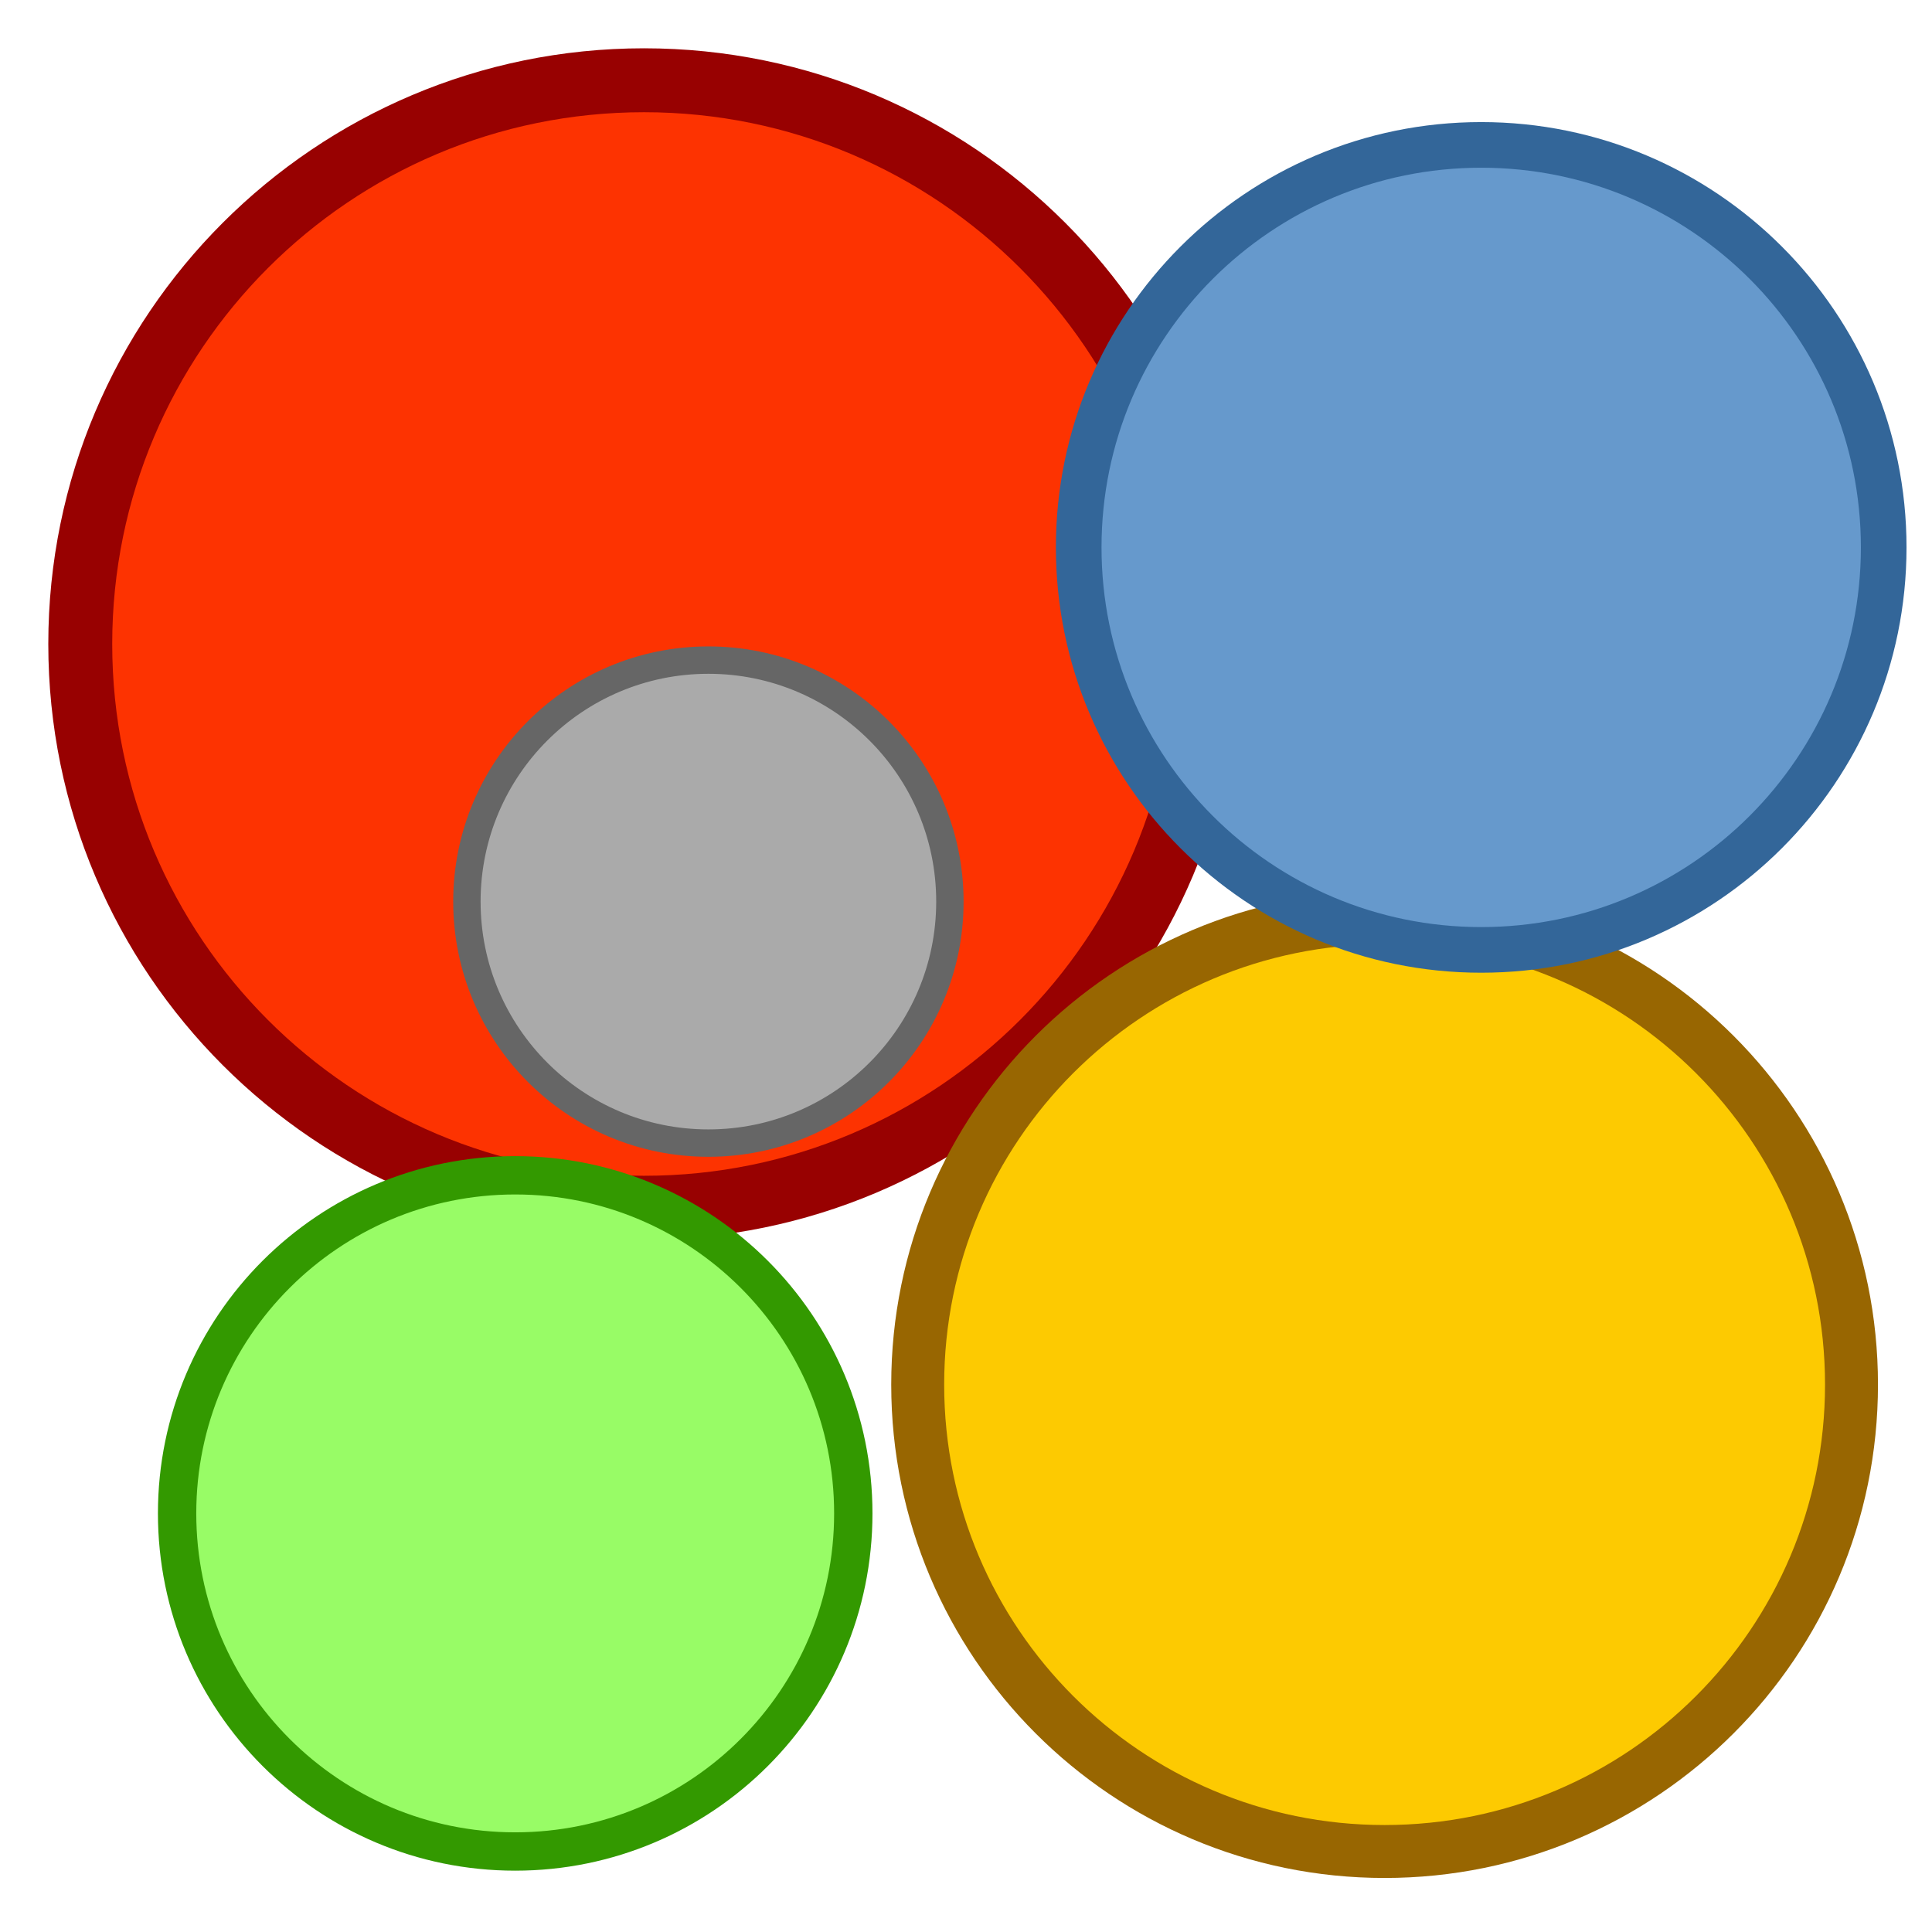
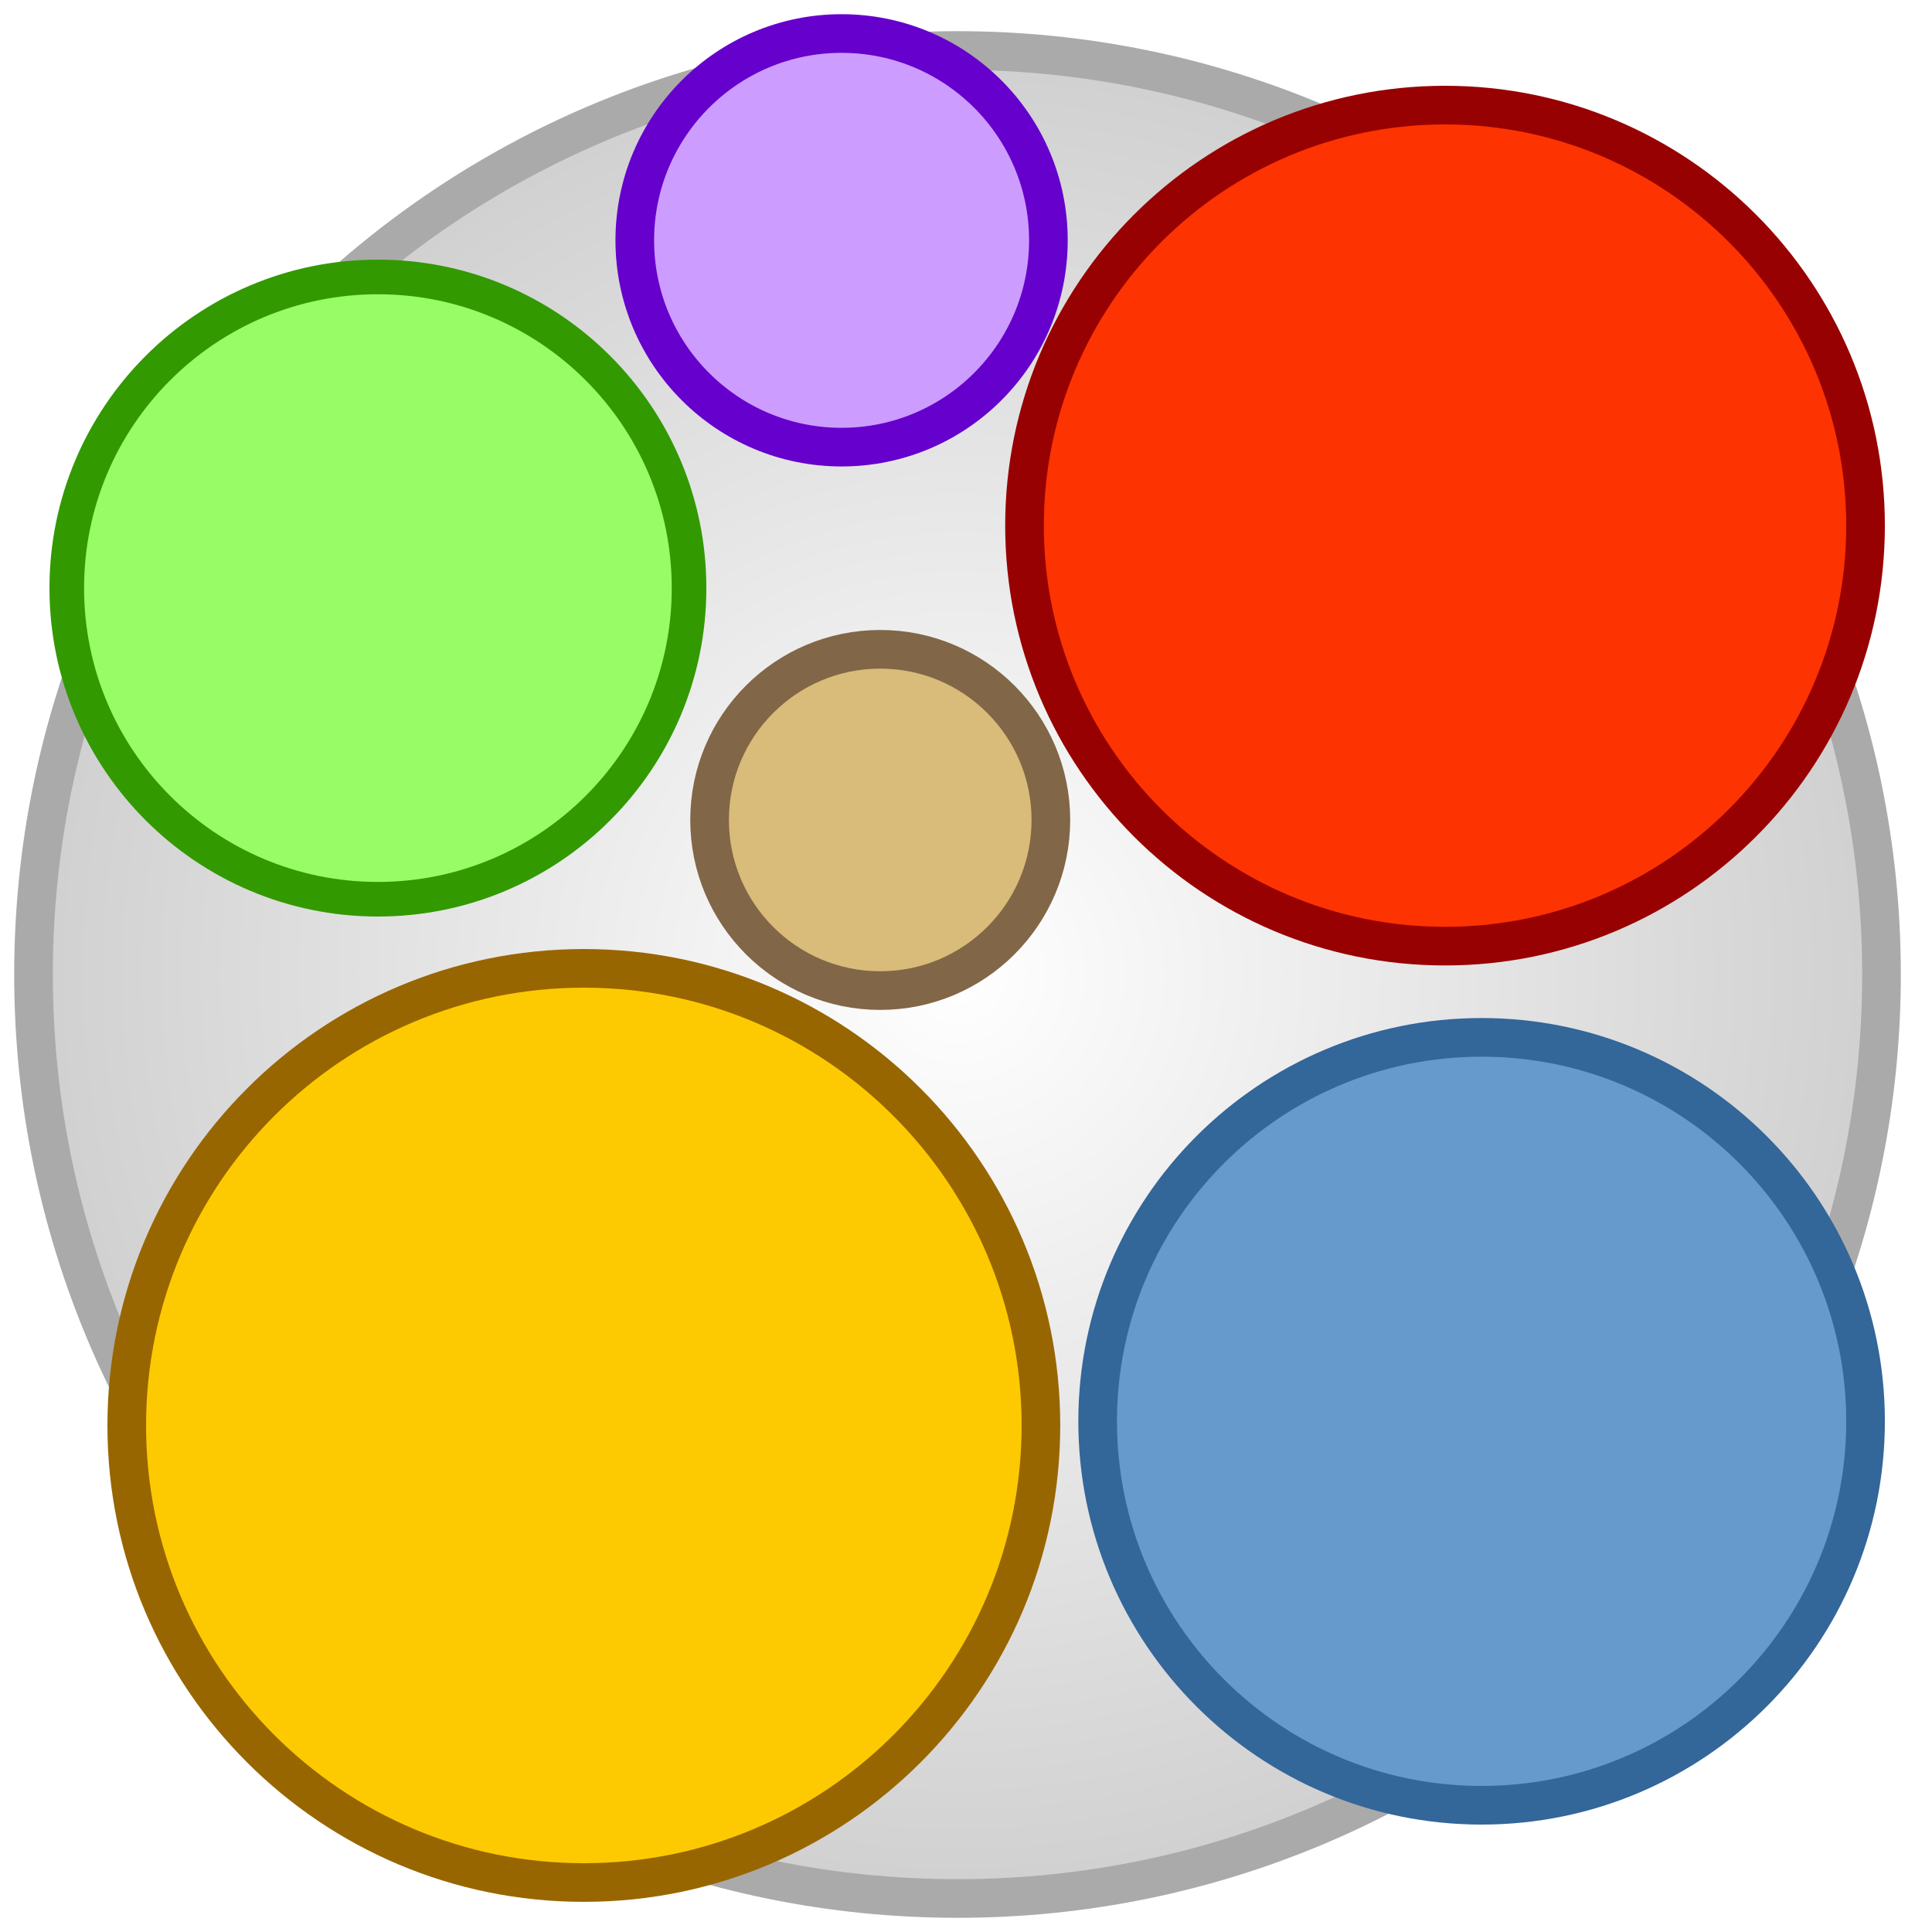
- <svg xmlns="http://www.w3.org/2000/svg" width="300" height="300" id="svg2" version="1.1">
-   <defs id="defs4" />
-   <g id="layer1" transform="translate(0,-752.3622)">
-     <path style="fill:#fd3301;fill-opacity:1;stroke:#980101;stroke-width:7.087;stroke-linecap:butt;stroke-linejoin:round;stroke-miterlimit:4;stroke-opacity:1;stroke-dasharray:none;stroke-dashoffset:0" id="path3006" d="m 140,77.5 a 62.5,62.5 0 1 1 -125,0 62.5,62.5 0 1 1 125,0 z" transform="matrix(1.400596,0,0,1.400596,-8.546198,743.816)" />
-     <path style="fill:#98fc66;fill-opacity:1;stroke:#339900;stroke-width:7.087;stroke-linecap:butt;stroke-linejoin:round;stroke-miterlimit:4;stroke-opacity:1;stroke-dasharray:none;stroke-dashoffset:0" id="path3010" d="m 140,77.5 a 62.5,62.5 0 1 1 -125,0 62.5,62.5 0 1 1 125,0 z" transform="matrix(0.84,0,0,0.84,14.9,922.2622)" />
-     <path style="fill:#fdca01;fill-opacity:1;stroke:#986601;stroke-width:7.087;stroke-linecap:butt;stroke-linejoin:round;stroke-miterlimit:4;stroke-opacity:1;stroke-dasharray:none;stroke-dashoffset:0" id="path3012" d="m 140,77.5 a 62.5,62.5 0 1 1 -125,0 62.5,62.5 0 1 1 125,0 z" transform="matrix(1.16,0,0,1.16,125.1,877.4622)" />
-     <path transform="translate(152.5,759.8622)" d="m 140,77.5 a 62.5,62.5 0 1 1 -125,0 62.5,62.5 0 1 1 125,0 z" id="path3008" style="fill:#6699cc;fill-opacity:1;stroke:#336699;stroke-width:7.087;stroke-linecap:butt;stroke-linejoin:round;stroke-miterlimit:4;stroke-opacity:1;stroke-dasharray:none;stroke-dashoffset:0" />
-     <path transform="matrix(0.6,0,0,0.6,63.5,845.8622)" d="m 140,77.5 a 62.5,62.5 0 1 1 -125,0 62.5,62.5 0 1 1 125,0 z" id="path3014" style="fill:#aaaaaa;fill-opacity:1;stroke:#666666;stroke-width:7.087;stroke-linecap:butt;stroke-linejoin:round;stroke-miterlimit:4;stroke-opacity:1;stroke-dasharray:none;stroke-dashoffset:0" />
+ <svg xmlns="http://www.w3.org/2000/svg" xmlns:xlink="http://www.w3.org/1999/xlink" width="50" height="50" id="svg2" version="1.1">
+   <defs id="defs4">
+     <linearGradient id="linearGradient3786">
+       <stop style="stop-color:#ffffff;stop-opacity:1;" offset="0" id="stop3788" />
+       <stop style="stop-color:#cfcfcf;stop-opacity:1;" offset="1" id="stop3790" />
+     </linearGradient>
+     <radialGradient xlink:href="#linearGradient3786" id="radialGradient3792" cx="77.5" cy="77.5" fx="77.5" fy="77.5" r="63.807" gradientUnits="userSpaceOnUse" spreadMethod="pad" />
+   </defs>
+   <g id="layer1" transform="translate(0,-1002.362)">
+     <path transform="matrix(0,0.3826059,-0.3826059,0,54.43225,997.9299)" d="m 140,77.5 a 62.5,62.5 0 1 1 -125,0 62.5,62.5 0 1 1 125,0 z" id="path2988" style="fill:url(#radialGradient3792);fill-opacity:1;stroke:#aaaaaa;stroke-width:2.614;stroke-linecap:butt;stroke-linejoin:round;stroke-miterlimit:4;stroke-opacity:1;stroke-dasharray:none;stroke-dashoffset:0" />
+     <path style="fill:#fd3301;fill-opacity:1;stroke:#980101;stroke-width:5.743;stroke-linecap:butt;stroke-linejoin:round;stroke-miterlimit:4;stroke-opacity:1;stroke-dasharray:none;stroke-dashoffset:0" id="path3006" d="m 140,77.5 a 62.5,62.5 0 1 1 -125,0 62.5,62.5 0 1 1 125,0 z" transform="matrix(0,0.1741282,-0.1741285,0,50.8922,1002.47)" />
+     <path transform="matrix(0,0.1589865,-0.1589861,0,50.6651,1026.824)" d="m 140,77.5 a 62.5,62.5 0 1 1 -125,0 62.5,62.5 0 1 1 125,0 z" id="path3008" style="fill:#6699cc;fill-opacity:1;stroke:#336699;stroke-width:6.29;stroke-linecap:butt;stroke-linejoin:round;stroke-miterlimit:4;stroke-opacity:1;stroke-dasharray:none;stroke-dashoffset:0" />
+     <path style="fill:#98fc66;fill-opacity:1;stroke:#339900;stroke-width:6.951;stroke-linecap:butt;stroke-linejoin:round;stroke-miterlimit:4;stroke-opacity:1;stroke-dasharray:none;stroke-dashoffset:0" id="path3010" d="m 140,77.5 a 62.5,62.5 0 1 1 -125,0 62.5,62.5 0 1 1 125,0 z" transform="matrix(0,0.1288355,-0.1288355,0,19.7651,1007.597)" />
+     <path transform="matrix(0,0.07066034,-0.0706605,0,28.2565,1018.106)" d="m 140,77.5 a 62.5,62.5 0 1 1 -125,0 62.5,62.5 0 1 1 125,0 z" id="path3758" style="fill:#d9bb7a;fill-opacity:1;stroke:#816647;stroke-width:14.152;stroke-linecap:butt;stroke-linejoin:round;stroke-miterlimit:4;stroke-opacity:1;stroke-dasharray:none;stroke-dashoffset:0" />
+     <path style="fill:#fdca01;fill-opacity:1;stroke:#986601;stroke-width:5.283;stroke-linecap:butt;stroke-linejoin:round;stroke-miterlimit:4;stroke-opacity:1;stroke-dasharray:none;stroke-dashoffset:0" id="path3012" d="m 140,77.5 a 62.5,62.5 0 1 1 -125,0 62.5,62.5 0 1 1 125,0 z" transform="matrix(0,0.1892697,-0.1892697,0,29.7781,1024.584)" />
+     <path style="fill:#cd9cff;fill-opacity:1;stroke:#6600cc;stroke-width:11.677;stroke-linecap:butt;stroke-linejoin:round;stroke-miterlimit:4;stroke-opacity:1;stroke-dasharray:none;stroke-dashoffset:0" id="path3760" d="m 140,77.5 a 62.5,62.5 0 1 1 -125,0 62.5,62.5 0 1 1 125,0 z" transform="matrix(0,0.0856348,-0.08563497,0,28.417,1001.945)" />
  </g>
</svg>
